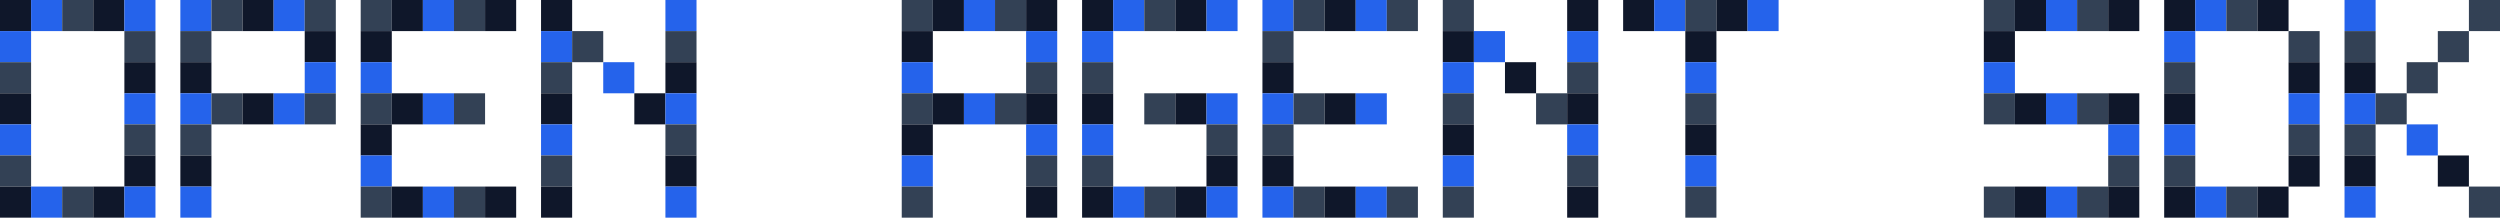
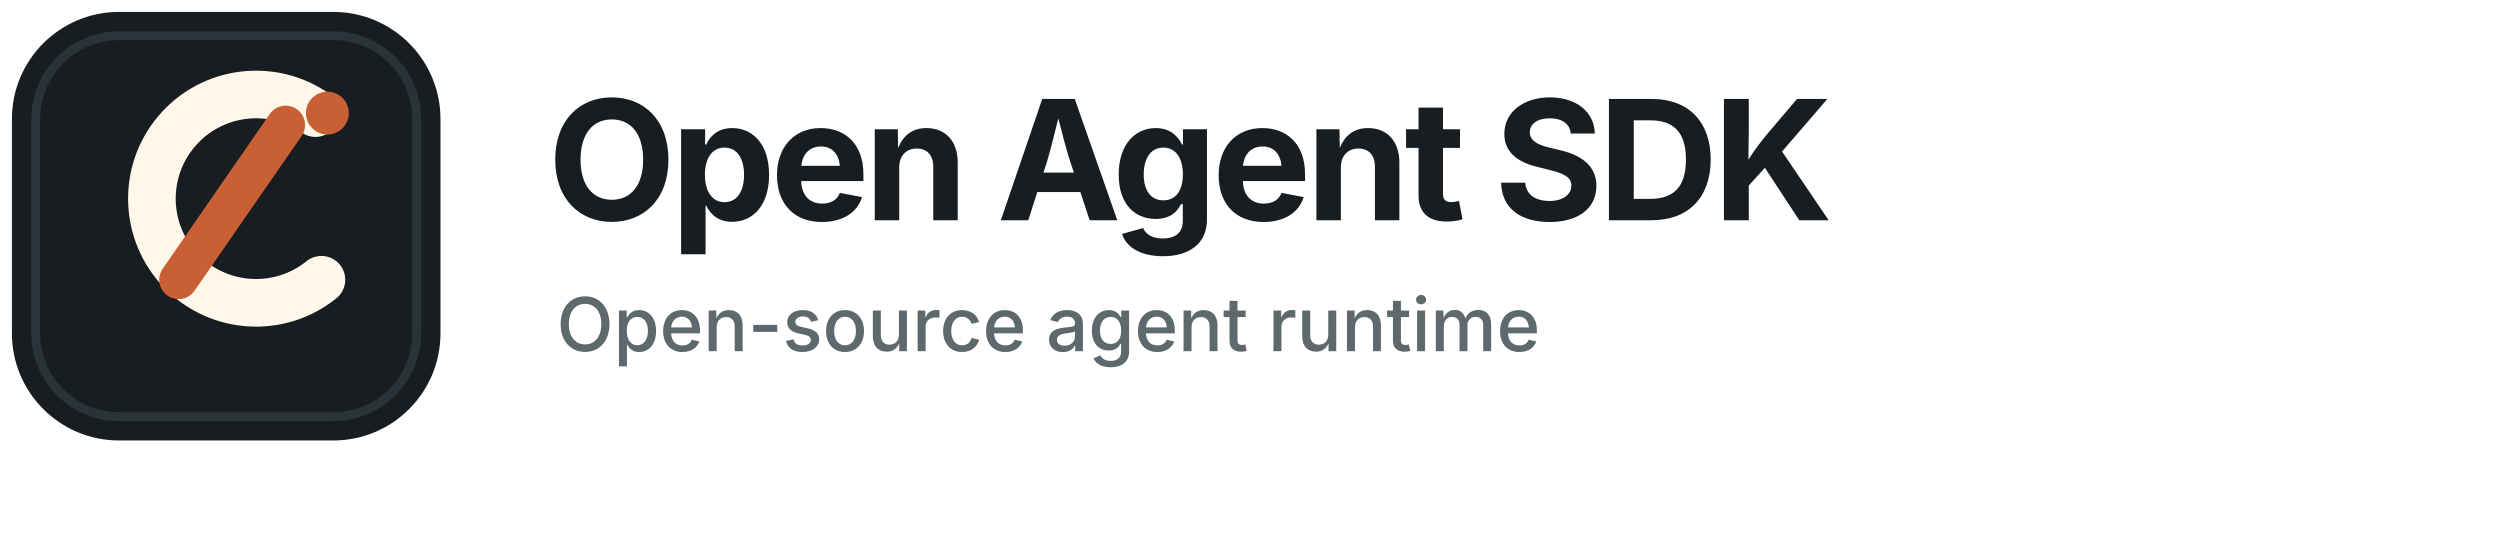
- <svg xmlns="http://www.w3.org/2000/svg" width="402" height="35" viewBox="40 61 402 35" role="img" aria-label="Open Agent SDK wordmark">
-   <g aria-label="OPEN AGENT SDK">
-     <rect x="40" y="61" width="5" height="5" fill="#0f172a" />
-     <rect x="45" y="61" width="5" height="5" fill="#2563eb" />
-     <rect x="50" y="61" width="5" height="5" fill="#334155" />
-     <rect x="55" y="61" width="5" height="5" fill="#0f172a" />
-     <rect x="60" y="61" width="5" height="5" fill="#2563eb" />
-     <rect x="40" y="66" width="5" height="5" fill="#2563eb" />
-     <rect x="60" y="66" width="5" height="5" fill="#334155" />
-     <rect x="40" y="71" width="5" height="5" fill="#334155" />
-     <rect x="60" y="71" width="5" height="5" fill="#0f172a" />
-     <rect x="40" y="76" width="5" height="5" fill="#0f172a" />
-     <rect x="60" y="76" width="5" height="5" fill="#2563eb" />
-     <rect x="40" y="81" width="5" height="5" fill="#2563eb" />
-     <rect x="60" y="81" width="5" height="5" fill="#334155" />
-     <rect x="40" y="86" width="5" height="5" fill="#334155" />
-     <rect x="60" y="86" width="5" height="5" fill="#0f172a" />
-     <rect x="40" y="91" width="5" height="5" fill="#0f172a" />
-     <rect x="45" y="91" width="5" height="5" fill="#2563eb" />
-     <rect x="50" y="91" width="5" height="5" fill="#334155" />
-     <rect x="55" y="91" width="5" height="5" fill="#0f172a" />
-     <rect x="60" y="91" width="5" height="5" fill="#2563eb" />
-     <rect x="69" y="61" width="5" height="5" fill="#2563eb" />
-     <rect x="74" y="61" width="5" height="5" fill="#334155" />
-     <rect x="79" y="61" width="5" height="5" fill="#0f172a" />
-     <rect x="84" y="61" width="5" height="5" fill="#2563eb" />
-     <rect x="89" y="61" width="5" height="5" fill="#334155" />
-     <rect x="69" y="66" width="5" height="5" fill="#334155" />
-     <rect x="89" y="66" width="5" height="5" fill="#0f172a" />
-     <rect x="69" y="71" width="5" height="5" fill="#0f172a" />
-     <rect x="89" y="71" width="5" height="5" fill="#2563eb" />
-     <rect x="69" y="76" width="5" height="5" fill="#2563eb" />
-     <rect x="74" y="76" width="5" height="5" fill="#334155" />
-     <rect x="79" y="76" width="5" height="5" fill="#0f172a" />
-     <rect x="84" y="76" width="5" height="5" fill="#2563eb" />
-     <rect x="89" y="76" width="5" height="5" fill="#334155" />
-     <rect x="69" y="81" width="5" height="5" fill="#334155" />
-     <rect x="69" y="86" width="5" height="5" fill="#0f172a" />
-     <rect x="69" y="91" width="5" height="5" fill="#2563eb" />
-     <rect x="98" y="61" width="5" height="5" fill="#334155" />
-     <rect x="103" y="61" width="5" height="5" fill="#0f172a" />
-     <rect x="108" y="61" width="5" height="5" fill="#2563eb" />
-     <rect x="113" y="61" width="5" height="5" fill="#334155" />
-     <rect x="118" y="61" width="5" height="5" fill="#0f172a" />
-     <rect x="98" y="66" width="5" height="5" fill="#0f172a" />
-     <rect x="98" y="71" width="5" height="5" fill="#2563eb" />
-     <rect x="98" y="76" width="5" height="5" fill="#334155" />
-     <rect x="103" y="76" width="5" height="5" fill="#0f172a" />
-     <rect x="108" y="76" width="5" height="5" fill="#2563eb" />
-     <rect x="113" y="76" width="5" height="5" fill="#334155" />
-     <rect x="98" y="81" width="5" height="5" fill="#0f172a" />
-     <rect x="98" y="86" width="5" height="5" fill="#2563eb" />
-     <rect x="98" y="91" width="5" height="5" fill="#334155" />
-     <rect x="103" y="91" width="5" height="5" fill="#0f172a" />
-     <rect x="108" y="91" width="5" height="5" fill="#2563eb" />
-     <rect x="113" y="91" width="5" height="5" fill="#334155" />
-     <rect x="118" y="91" width="5" height="5" fill="#0f172a" />
-     <rect x="127" y="61" width="5" height="5" fill="#0f172a" />
-     <rect x="147" y="61" width="5" height="5" fill="#2563eb" />
-     <rect x="127" y="66" width="5" height="5" fill="#2563eb" />
-     <rect x="132" y="66" width="5" height="5" fill="#334155" />
-     <rect x="147" y="66" width="5" height="5" fill="#334155" />
-     <rect x="127" y="71" width="5" height="5" fill="#334155" />
-     <rect x="137" y="71" width="5" height="5" fill="#2563eb" />
-     <rect x="147" y="71" width="5" height="5" fill="#0f172a" />
-     <rect x="127" y="76" width="5" height="5" fill="#0f172a" />
-     <rect x="142" y="76" width="5" height="5" fill="#0f172a" />
-     <rect x="147" y="76" width="5" height="5" fill="#2563eb" />
-     <rect x="127" y="81" width="5" height="5" fill="#2563eb" />
-     <rect x="147" y="81" width="5" height="5" fill="#334155" />
-     <rect x="127" y="86" width="5" height="5" fill="#334155" />
-     <rect x="147" y="86" width="5" height="5" fill="#0f172a" />
-     <rect x="127" y="91" width="5" height="5" fill="#0f172a" />
-     <rect x="147" y="91" width="5" height="5" fill="#2563eb" />
-     <rect x="185" y="61" width="5" height="5" fill="#334155" />
-     <rect x="190" y="61" width="5" height="5" fill="#0f172a" />
-     <rect x="195" y="61" width="5" height="5" fill="#2563eb" />
-     <rect x="200" y="61" width="5" height="5" fill="#334155" />
-     <rect x="205" y="61" width="5" height="5" fill="#0f172a" />
-     <rect x="185" y="66" width="5" height="5" fill="#0f172a" />
-     <rect x="205" y="66" width="5" height="5" fill="#2563eb" />
-     <rect x="185" y="71" width="5" height="5" fill="#2563eb" />
-     <rect x="205" y="71" width="5" height="5" fill="#334155" />
-     <rect x="185" y="76" width="5" height="5" fill="#334155" />
-     <rect x="190" y="76" width="5" height="5" fill="#0f172a" />
-     <rect x="195" y="76" width="5" height="5" fill="#2563eb" />
-     <rect x="200" y="76" width="5" height="5" fill="#334155" />
-     <rect x="205" y="76" width="5" height="5" fill="#0f172a" />
-     <rect x="185" y="81" width="5" height="5" fill="#0f172a" />
-     <rect x="205" y="81" width="5" height="5" fill="#2563eb" />
-     <rect x="185" y="86" width="5" height="5" fill="#2563eb" />
-     <rect x="205" y="86" width="5" height="5" fill="#334155" />
-     <rect x="185" y="91" width="5" height="5" fill="#334155" />
-     <rect x="205" y="91" width="5" height="5" fill="#0f172a" />
-     <rect x="214" y="61" width="5" height="5" fill="#0f172a" />
-     <rect x="219" y="61" width="5" height="5" fill="#2563eb" />
-     <rect x="224" y="61" width="5" height="5" fill="#334155" />
-     <rect x="229" y="61" width="5" height="5" fill="#0f172a" />
-     <rect x="234" y="61" width="5" height="5" fill="#2563eb" />
-     <rect x="214" y="66" width="5" height="5" fill="#2563eb" />
-     <rect x="214" y="71" width="5" height="5" fill="#334155" />
-     <rect x="214" y="76" width="5" height="5" fill="#0f172a" />
-     <rect x="224" y="76" width="5" height="5" fill="#334155" />
-     <rect x="229" y="76" width="5" height="5" fill="#0f172a" />
-     <rect x="234" y="76" width="5" height="5" fill="#2563eb" />
-     <rect x="214" y="81" width="5" height="5" fill="#2563eb" />
-     <rect x="234" y="81" width="5" height="5" fill="#334155" />
-     <rect x="214" y="86" width="5" height="5" fill="#334155" />
-     <rect x="234" y="86" width="5" height="5" fill="#0f172a" />
-     <rect x="214" y="91" width="5" height="5" fill="#0f172a" />
-     <rect x="219" y="91" width="5" height="5" fill="#2563eb" />
-     <rect x="224" y="91" width="5" height="5" fill="#334155" />
-     <rect x="229" y="91" width="5" height="5" fill="#0f172a" />
-     <rect x="234" y="91" width="5" height="5" fill="#2563eb" />
-     <rect x="243" y="61" width="5" height="5" fill="#2563eb" />
-     <rect x="248" y="61" width="5" height="5" fill="#334155" />
-     <rect x="253" y="61" width="5" height="5" fill="#0f172a" />
-     <rect x="258" y="61" width="5" height="5" fill="#2563eb" />
-     <rect x="263" y="61" width="5" height="5" fill="#334155" />
-     <rect x="243" y="66" width="5" height="5" fill="#334155" />
-     <rect x="243" y="71" width="5" height="5" fill="#0f172a" />
-     <rect x="243" y="76" width="5" height="5" fill="#2563eb" />
-     <rect x="248" y="76" width="5" height="5" fill="#334155" />
-     <rect x="253" y="76" width="5" height="5" fill="#0f172a" />
-     <rect x="258" y="76" width="5" height="5" fill="#2563eb" />
-     <rect x="243" y="81" width="5" height="5" fill="#334155" />
-     <rect x="243" y="86" width="5" height="5" fill="#0f172a" />
-     <rect x="243" y="91" width="5" height="5" fill="#2563eb" />
-     <rect x="248" y="91" width="5" height="5" fill="#334155" />
-     <rect x="253" y="91" width="5" height="5" fill="#0f172a" />
-     <rect x="258" y="91" width="5" height="5" fill="#2563eb" />
-     <rect x="263" y="91" width="5" height="5" fill="#334155" />
-     <rect x="272" y="61" width="5" height="5" fill="#334155" />
-     <rect x="292" y="61" width="5" height="5" fill="#0f172a" />
-     <rect x="272" y="66" width="5" height="5" fill="#0f172a" />
-     <rect x="277" y="66" width="5" height="5" fill="#2563eb" />
-     <rect x="292" y="66" width="5" height="5" fill="#2563eb" />
-     <rect x="272" y="71" width="5" height="5" fill="#2563eb" />
-     <rect x="282" y="71" width="5" height="5" fill="#0f172a" />
-     <rect x="292" y="71" width="5" height="5" fill="#334155" />
-     <rect x="272" y="76" width="5" height="5" fill="#334155" />
-     <rect x="287" y="76" width="5" height="5" fill="#334155" />
-     <rect x="292" y="76" width="5" height="5" fill="#0f172a" />
-     <rect x="272" y="81" width="5" height="5" fill="#0f172a" />
-     <rect x="292" y="81" width="5" height="5" fill="#2563eb" />
-     <rect x="272" y="86" width="5" height="5" fill="#2563eb" />
-     <rect x="292" y="86" width="5" height="5" fill="#334155" />
-     <rect x="272" y="91" width="5" height="5" fill="#334155" />
-     <rect x="292" y="91" width="5" height="5" fill="#0f172a" />
-     <rect x="301" y="61" width="5" height="5" fill="#0f172a" />
-     <rect x="306" y="61" width="5" height="5" fill="#2563eb" />
-     <rect x="311" y="61" width="5" height="5" fill="#334155" />
-     <rect x="316" y="61" width="5" height="5" fill="#0f172a" />
-     <rect x="321" y="61" width="5" height="5" fill="#2563eb" />
-     <rect x="311" y="66" width="5" height="5" fill="#0f172a" />
-     <rect x="311" y="71" width="5" height="5" fill="#2563eb" />
-     <rect x="311" y="76" width="5" height="5" fill="#334155" />
-     <rect x="311" y="81" width="5" height="5" fill="#0f172a" />
-     <rect x="311" y="86" width="5" height="5" fill="#2563eb" />
-     <rect x="311" y="91" width="5" height="5" fill="#334155" />
-     <rect x="359" y="61" width="5" height="5" fill="#334155" />
-     <rect x="364" y="61" width="5" height="5" fill="#0f172a" />
-     <rect x="369" y="61" width="5" height="5" fill="#2563eb" />
-     <rect x="374" y="61" width="5" height="5" fill="#334155" />
-     <rect x="379" y="61" width="5" height="5" fill="#0f172a" />
-     <rect x="359" y="66" width="5" height="5" fill="#0f172a" />
-     <rect x="359" y="71" width="5" height="5" fill="#2563eb" />
-     <rect x="359" y="76" width="5" height="5" fill="#334155" />
-     <rect x="364" y="76" width="5" height="5" fill="#0f172a" />
-     <rect x="369" y="76" width="5" height="5" fill="#2563eb" />
-     <rect x="374" y="76" width="5" height="5" fill="#334155" />
-     <rect x="379" y="76" width="5" height="5" fill="#0f172a" />
-     <rect x="379" y="81" width="5" height="5" fill="#2563eb" />
-     <rect x="379" y="86" width="5" height="5" fill="#334155" />
-     <rect x="359" y="91" width="5" height="5" fill="#334155" />
-     <rect x="364" y="91" width="5" height="5" fill="#0f172a" />
-     <rect x="369" y="91" width="5" height="5" fill="#2563eb" />
-     <rect x="374" y="91" width="5" height="5" fill="#334155" />
-     <rect x="379" y="91" width="5" height="5" fill="#0f172a" />
-     <rect x="388" y="61" width="5" height="5" fill="#0f172a" />
-     <rect x="393" y="61" width="5" height="5" fill="#2563eb" />
-     <rect x="398" y="61" width="5" height="5" fill="#334155" />
-     <rect x="403" y="61" width="5" height="5" fill="#0f172a" />
-     <rect x="388" y="66" width="5" height="5" fill="#2563eb" />
-     <rect x="408" y="66" width="5" height="5" fill="#334155" />
-     <rect x="388" y="71" width="5" height="5" fill="#334155" />
-     <rect x="408" y="71" width="5" height="5" fill="#0f172a" />
-     <rect x="388" y="76" width="5" height="5" fill="#0f172a" />
-     <rect x="408" y="76" width="5" height="5" fill="#2563eb" />
-     <rect x="388" y="81" width="5" height="5" fill="#2563eb" />
-     <rect x="408" y="81" width="5" height="5" fill="#334155" />
-     <rect x="388" y="86" width="5" height="5" fill="#334155" />
-     <rect x="408" y="86" width="5" height="5" fill="#0f172a" />
-     <rect x="388" y="91" width="5" height="5" fill="#0f172a" />
-     <rect x="393" y="91" width="5" height="5" fill="#2563eb" />
-     <rect x="398" y="91" width="5" height="5" fill="#334155" />
-     <rect x="403" y="91" width="5" height="5" fill="#0f172a" />
-     <rect x="417" y="61" width="5" height="5" fill="#2563eb" />
-     <rect x="437" y="61" width="5" height="5" fill="#334155" />
-     <rect x="417" y="66" width="5" height="5" fill="#334155" />
-     <rect x="432" y="66" width="5" height="5" fill="#334155" />
-     <rect x="417" y="71" width="5" height="5" fill="#0f172a" />
-     <rect x="427" y="71" width="5" height="5" fill="#334155" />
-     <rect x="417" y="76" width="5" height="5" fill="#2563eb" />
-     <rect x="422" y="76" width="5" height="5" fill="#334155" />
-     <rect x="417" y="81" width="5" height="5" fill="#334155" />
-     <rect x="427" y="81" width="5" height="5" fill="#2563eb" />
-     <rect x="417" y="86" width="5" height="5" fill="#0f172a" />
-     <rect x="432" y="86" width="5" height="5" fill="#0f172a" />
-     <rect x="417" y="91" width="5" height="5" fill="#2563eb" />
-     <rect x="437" y="91" width="5" height="5" fill="#334155" />
+ <svg xmlns="http://www.w3.org/2000/svg" width="420" height="92" viewBox="0 0 420 92" fill="none" role="img" aria-label="Open Agent SDK">
+   <rect x="2" y="2" width="72" height="72" rx="18" fill="#171d21" />
+   <rect x="6" y="6" width="64" height="64" rx="14" stroke="#2A3338" stroke-width="1.5" />
+   <path d="M53 19A17.5 17.5 0 1 0 54 47" stroke="#FFF7EA" stroke-width="8" stroke-linecap="round" />
+   <path d="M30 47L48 21" stroke="#C95F34" stroke-width="6.5" stroke-linecap="round" />
+   <circle cx="55" cy="19" r="3.6" fill="#C95F34" />
+   <g fill="#171D21">
+     <text x="92" y="37" font-size="28" font-family="'Avenir Next', 'SF Pro Display', 'Helvetica Neue', sans-serif" font-weight="700" letter-spacing="-0.9">Open Agent SDK</text>
+     <text x="93.5" y="59" font-size="12.5" font-family="'Avenir Next', 'SF Pro Text', 'Helvetica Neue', sans-serif" font-weight="500" fill="#5E696E">Open-source agent runtime</text>
  </g>
</svg>
